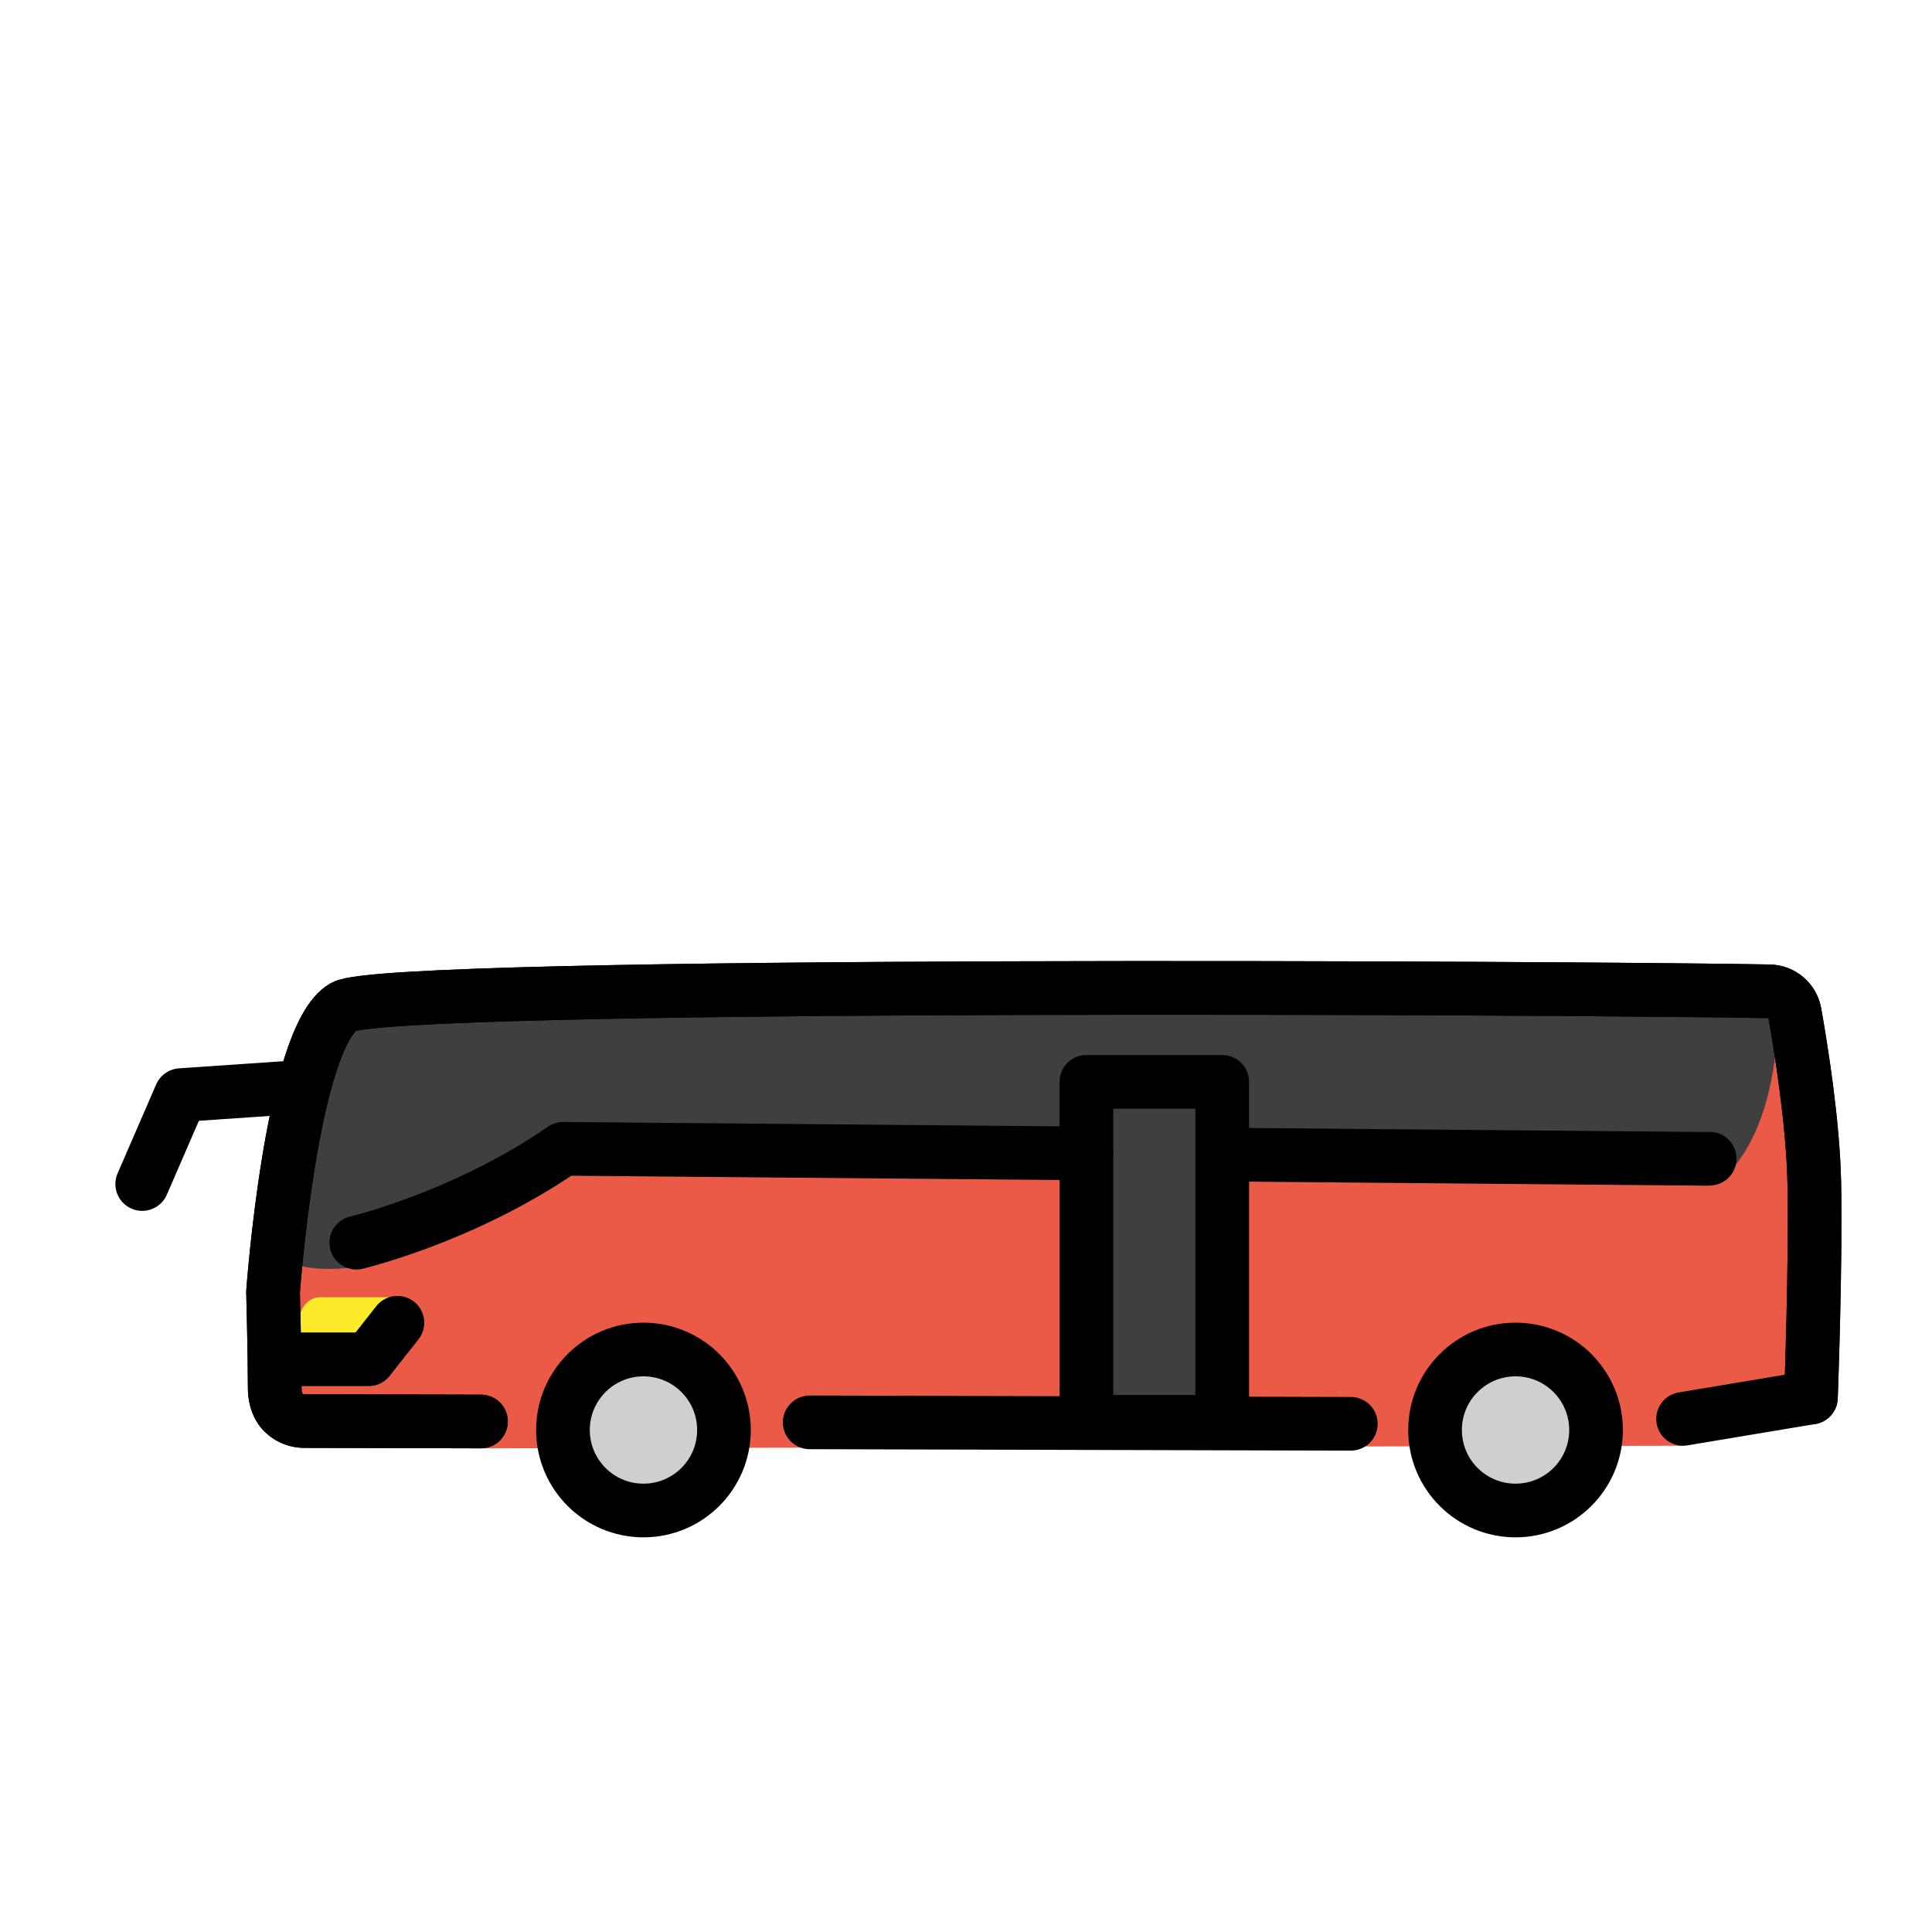
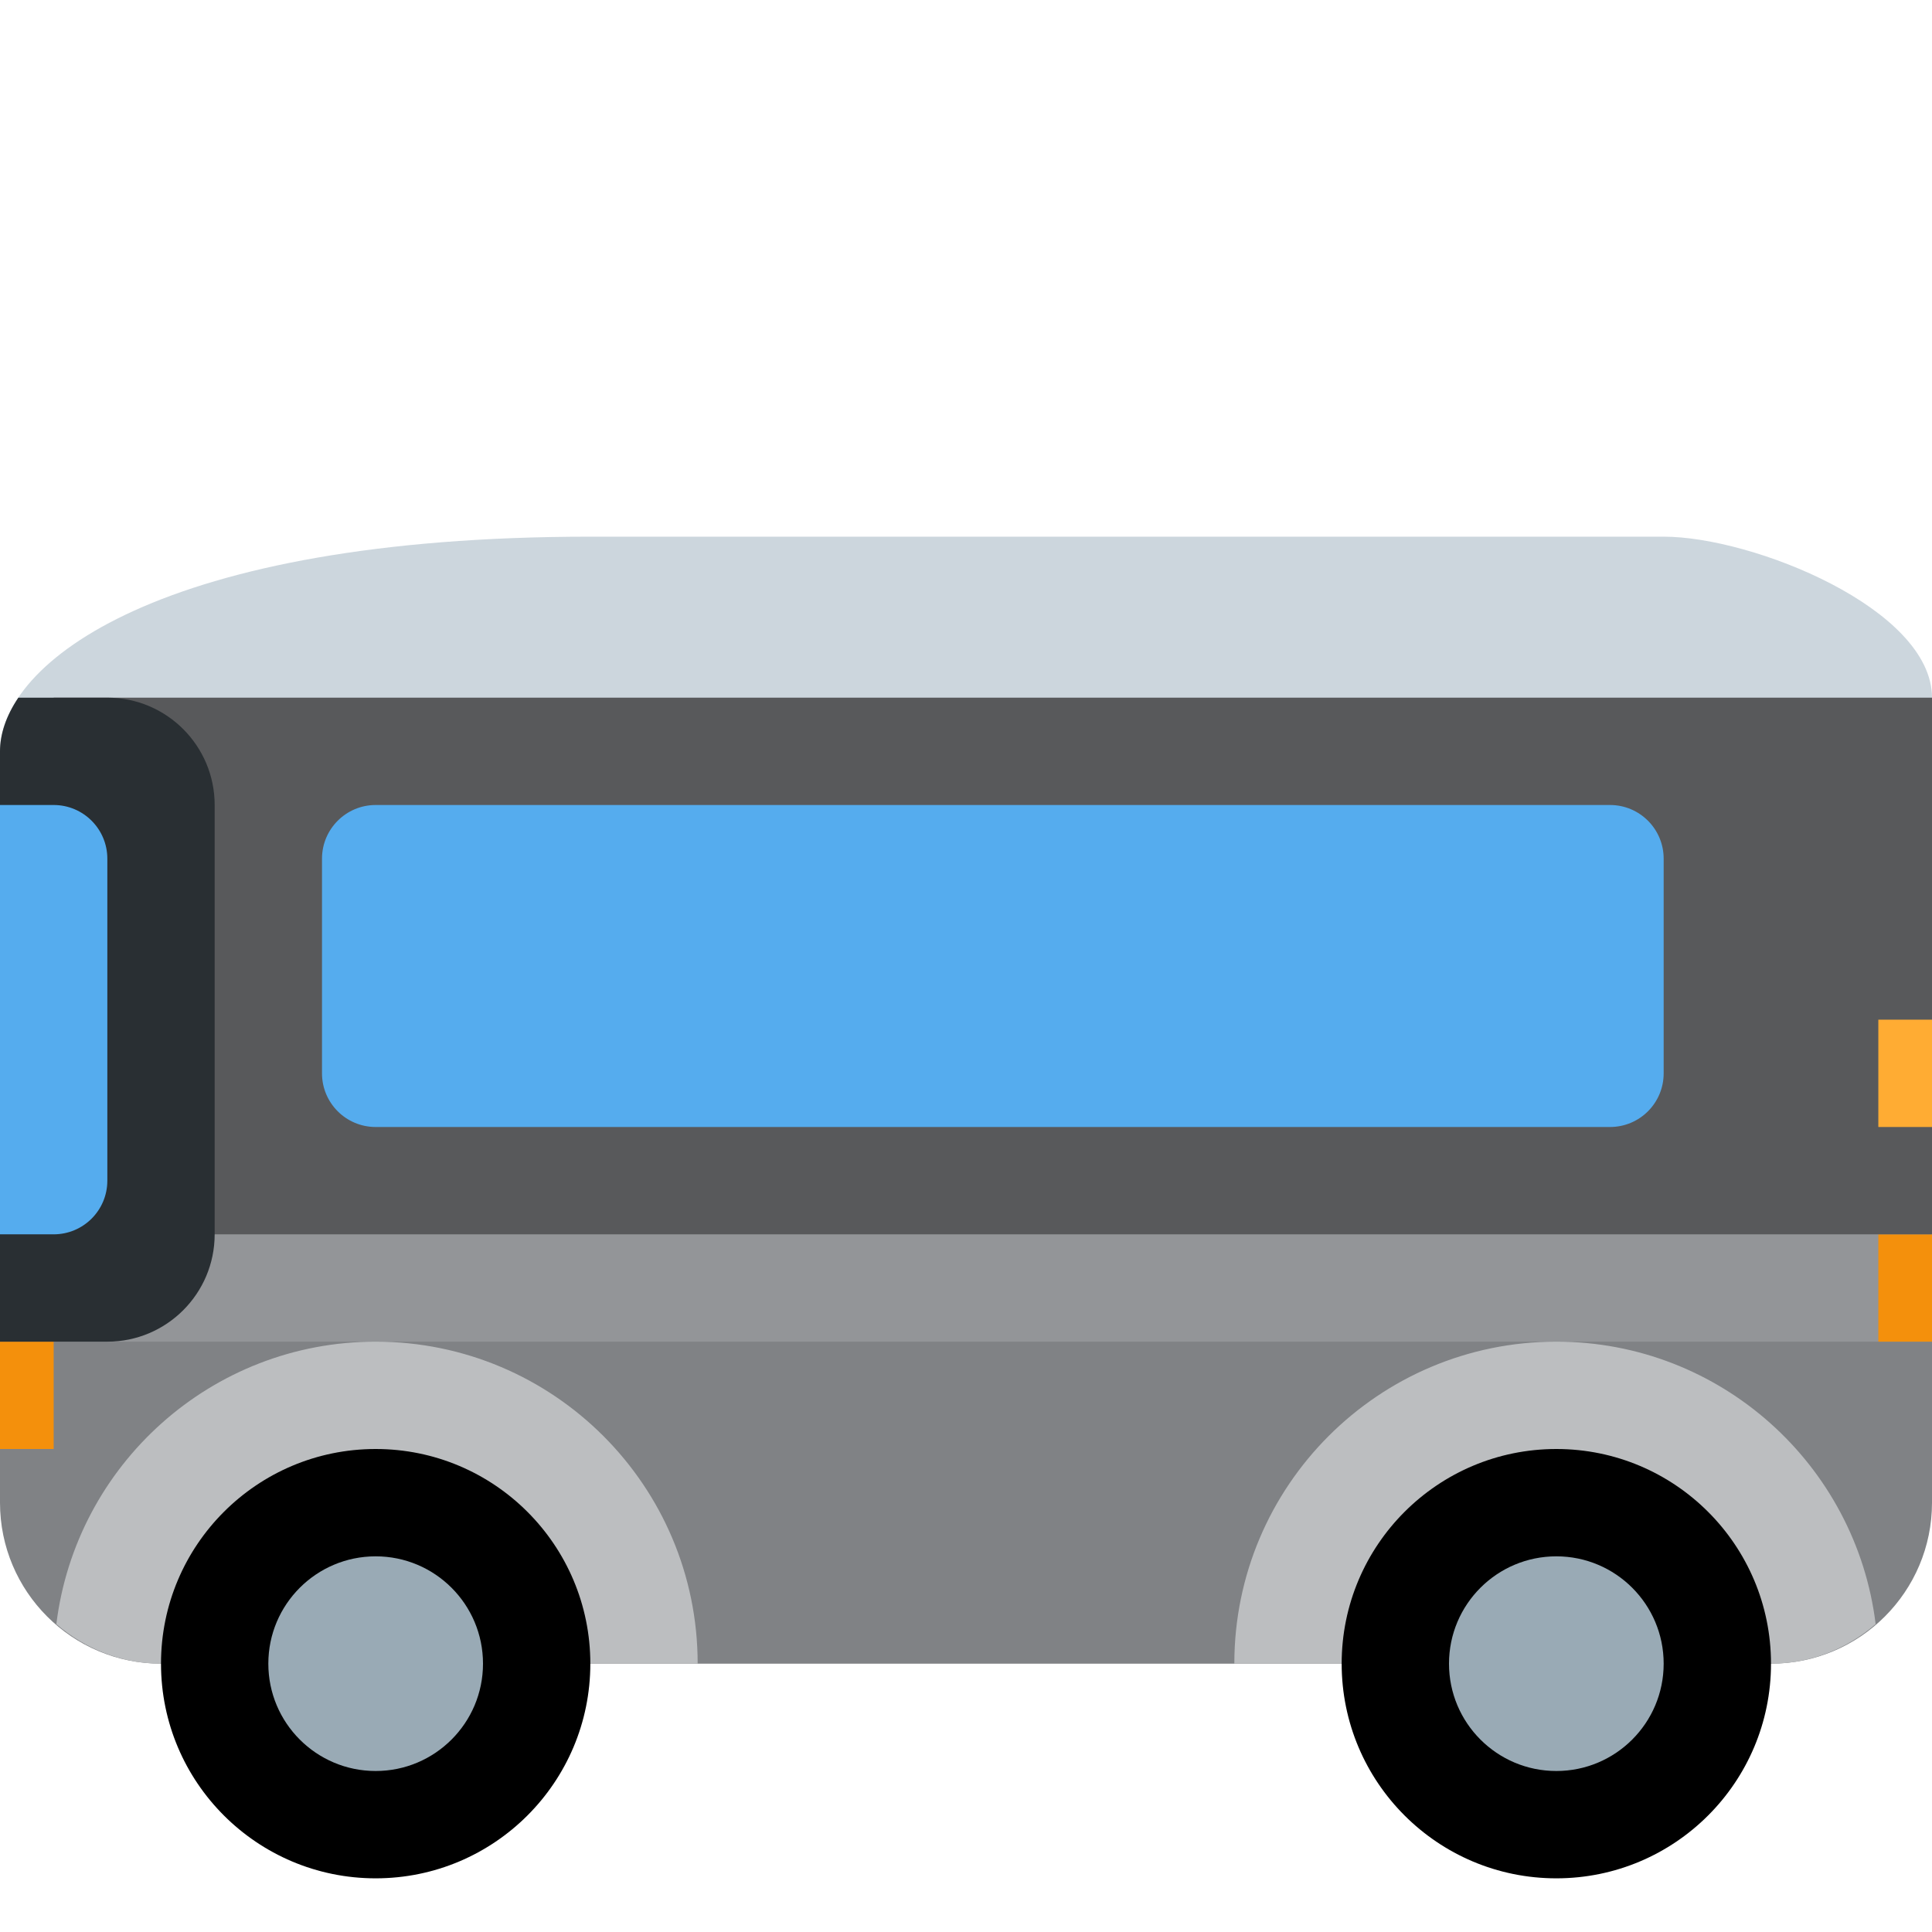
- <svg xmlns="http://www.w3.org/2000/svg" id="emoji" viewBox="0 0 72 72" version="1.1">
-   <g id="color">
-     <path fill="#EA5A47" d="M17.925,53.975l-6.625-1.017c0,0-1.062,0-1.062-1.25s-0.062-3.562-0.062-3.562 s0.683-9.48,2.625-10.625c1.625-0.958,46.544-0.704,53.136-0.578c0.473,0.009,0.867,0.348,0.95,0.813 c0.237,1.335,0.681,4.097,0.726,6.327c0.062,3.062-0.125,8-0.125,8l-4.765,1.795" />
-     <path fill="#3F3F3F" d="M13.133,38.083c0,0-2.312,3.167-2.125,9.042c0,0,3.917,1.458,9.979-4.312l42.938,1.312 c0,0,2.229-1.229,2.333-6.292C66.258,37.833,20.383,35.667,13.133,38.083z" />
-     <line x1="50.341" x2="30.175" y1="53.061" y2="53.007" fill="none" />
-     <circle cx="56.48" cy="53.292" r="3" fill="#D0CFCE" />
-     <circle cx="23.98" cy="53.292" r="3" fill="#D0CFCE" />
-     <rect x="40.487" y="40.318" width="5.062" height="12.667" fill="#3F3F3F" />
-     <path fill="#FCEA2B" d="M11.159,50.656h2.578l1.072-2.312h-2.88c-0.426,0-0.771,0.399-0.771,0.892 C11.159,49.235,11.159,50.656,11.159,50.656z" />
-   </g>
-   <g id="hair" />
-   <g id="skin" />
-   <g id="skin-shadow" />
-   <g id="line">
-     <path fill="none" stroke="#000000" stroke-linecap="round" stroke-linejoin="round" stroke-miterlimit="10" stroke-width="2" d="M17.925,52.975l-6.625-0.017c0,0-1.062,0-1.062-1.25s-0.062-3.562-0.062-3.562s0.683-9.48,2.625-10.625 c1.625-0.958,46.544-0.704,53.136-0.578c0.473,0.009,0.867,0.348,0.95,0.813c0.237,1.335,0.681,4.097,0.726,6.327 c0.062,3.062-0.125,8-0.125,8l-4.765,0.795" />
-     <line x1="50.341" x2="30.175" y1="53.061" y2="53.007" fill="none" stroke="#000000" stroke-linecap="round" stroke-linejoin="round" stroke-miterlimit="10" stroke-width="2" />
-     <polyline fill="none" stroke="#000000" stroke-linecap="round" stroke-linejoin="round" stroke-miterlimit="10" stroke-width="2" points="11.3,40.5 6.737,40.812 5.3,44.125" />
-     <circle cx="56.48" cy="53.292" r="3" fill="none" stroke="#000000" stroke-linecap="round" stroke-linejoin="round" stroke-miterlimit="10" stroke-width="2" />
-     <circle cx="23.98" cy="53.292" r="3" fill="none" stroke="#000000" stroke-linecap="round" stroke-linejoin="round" stroke-miterlimit="10" stroke-width="2" />
-     <path fill="none" stroke="#000000" stroke-linecap="round" stroke-linejoin="round" stroke-miterlimit="10" stroke-width="2" d="M45.549,43.028l18.125,0.159c0,0,0.014-0.002,0.04-0.007" />
-     <path fill="none" stroke="#000000" stroke-linecap="round" stroke-linejoin="round" stroke-miterlimit="10" stroke-width="2" d="M13.278,46.311c0,0,4.024-0.949,7.709-3.498l19.5,0.171" />
-     <path fill="none" stroke="#000000" stroke-linecap="round" stroke-linejoin="round" stroke-miterlimit="10" stroke-width="2" d="M17.925,52.975l-6.625-0.017c0,0-1.062,0-1.062-1.25s-0.062-3.562-0.062-3.562s0.683-9.48,2.625-10.625 c1.625-0.958,46.544-0.704,53.136-0.578c0.473,0.009,0.867,0.348,0.95,0.813c0.237,1.335,0.681,4.097,0.726,6.327 c0.062,3.062-0.125,8-0.125,8" />
-     <rect x="40.487" y="40.318" width="5.062" height="12.667" fill="none" stroke="#000000" stroke-linecap="round" stroke-linejoin="round" stroke-miterlimit="10" stroke-width="2" />
-     <polyline fill="none" stroke="#000000" stroke-linecap="round" stroke-linejoin="round" stroke-miterlimit="10" stroke-width="2" points="11.159,50.656 13.737,50.656 14.81,49.295" />
-   </g>
+ <svg xmlns="http://www.w3.org/2000/svg" viewBox="0 0 36 36">
+   <path fill="#808285" d="M0 21v7c0 1.657 1.343 3 3 3h30c1.657 0 3-1.343 3-3v-7H0z" />
+   <path fill="#CCD6DD" d="M36 22v-9c0-1.657-3.343-3-5-3H11c-8 0-11 2.343-11 4v8h36z" />
+   <path fill="#939598" d="M0 22h36v3H0z" />
+   <path fill="#BCBEC0" d="M7 25c-3.063 0-5.586 2.298-5.95 5.263.526.453 1.202.737 1.95.737h10c0-3.313-2.686-6-6-6zm27.95 5.263C34.586 27.298 32.063 25 29 25c-3.313 0-6 2.687-6 6h10c.749 0 1.425-.284 1.95-.737z" />
+   <circle cx="7" cy="31" r="4" />
+   <circle fill="#99AAB5" cx="7" cy="31" r="2" />
+   <circle cx="29" cy="31" r="4" />
+   <circle fill="#99AAB5" cx="29" cy="31" r="2" />
+   <path fill="#F4900C" d="M0 25h1v2H0zm35-2h1v2h-1z" />
+   <path fill="#58595B" d="M1 13h35v10H1z" />
+   <path fill="#292F33" d="M2 13H.342C.11 13.344 0 13.685 0 14v11h2c1.104 0 2-.896 2-2v-8c0-1.104-.896-2-2-2z" />
+   <path fill="#55ACEE" d="M31 20c0 .553-.447 1-1 1H7c-.552 0-1-.447-1-1v-4c0-.552.448-1 1-1h23c.553 0 1 .448 1 1v4z" />
+   <path fill="#FFAC33" d="M35 19h1v2h-1z" />
+   <path fill="#55ACEE" d="M1 15H0v8h1c.552 0 1-.447 1-1v-6c0-.552-.448-1-1-1z" />
</svg>
